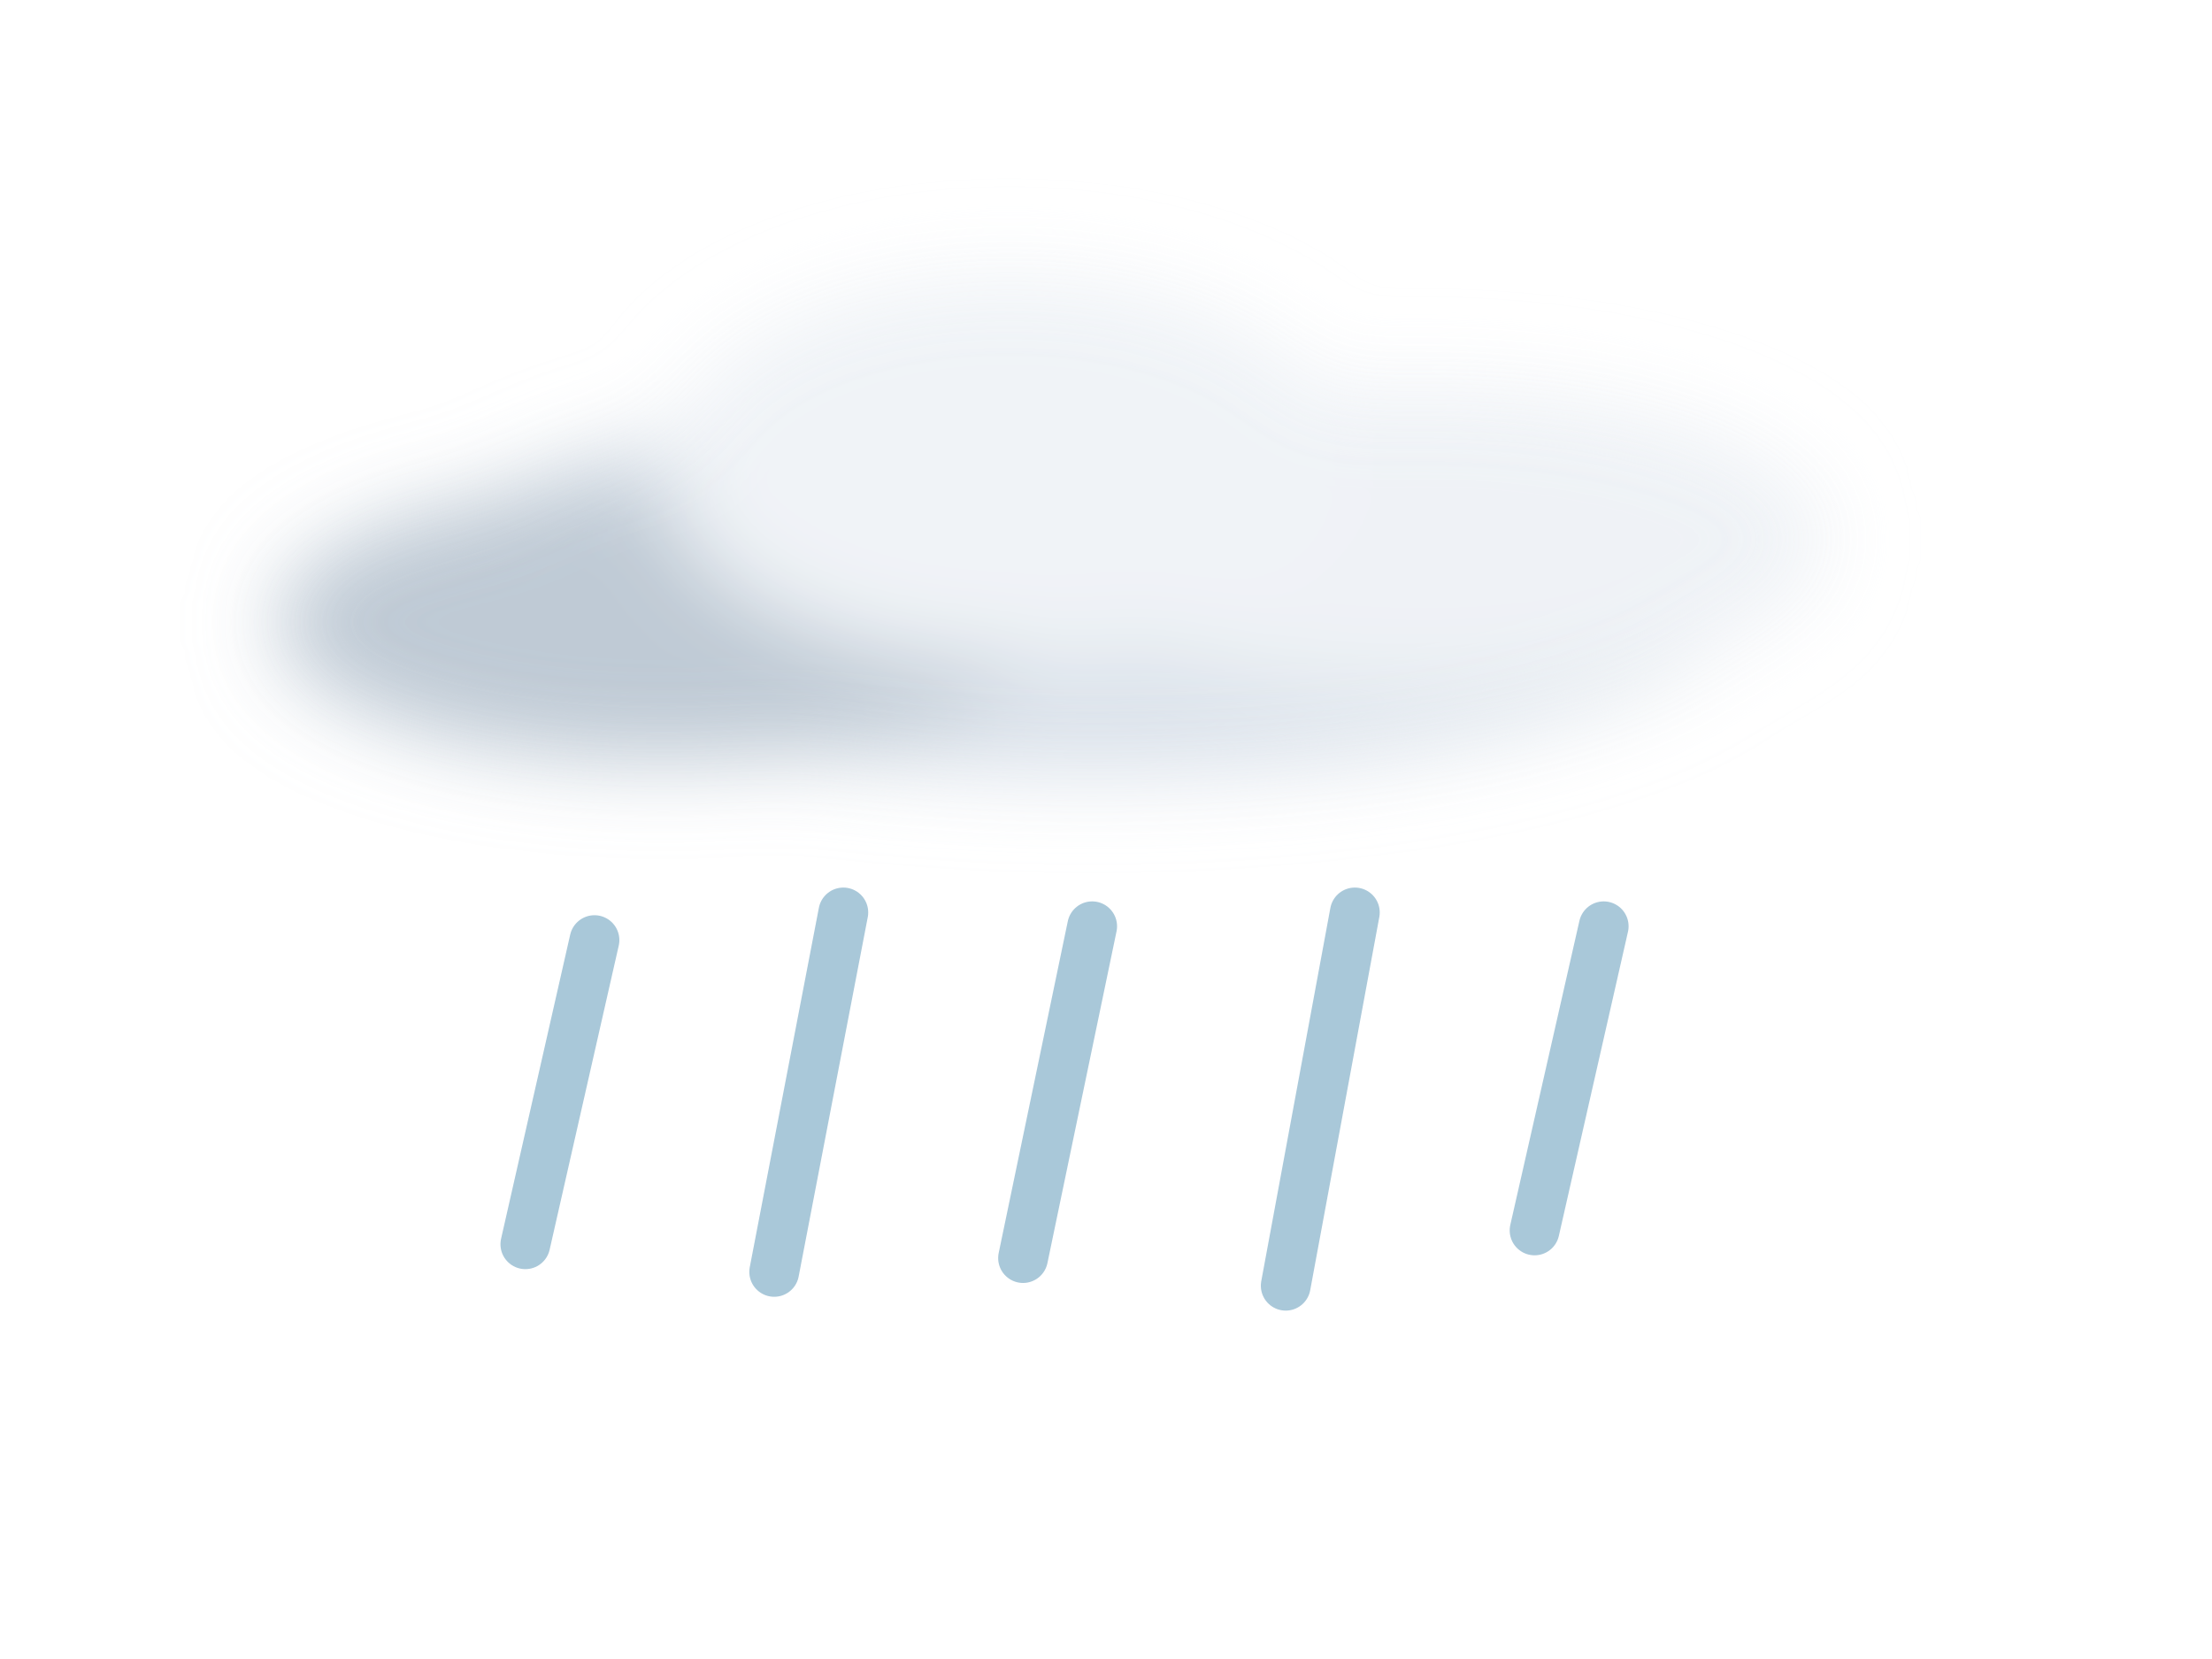
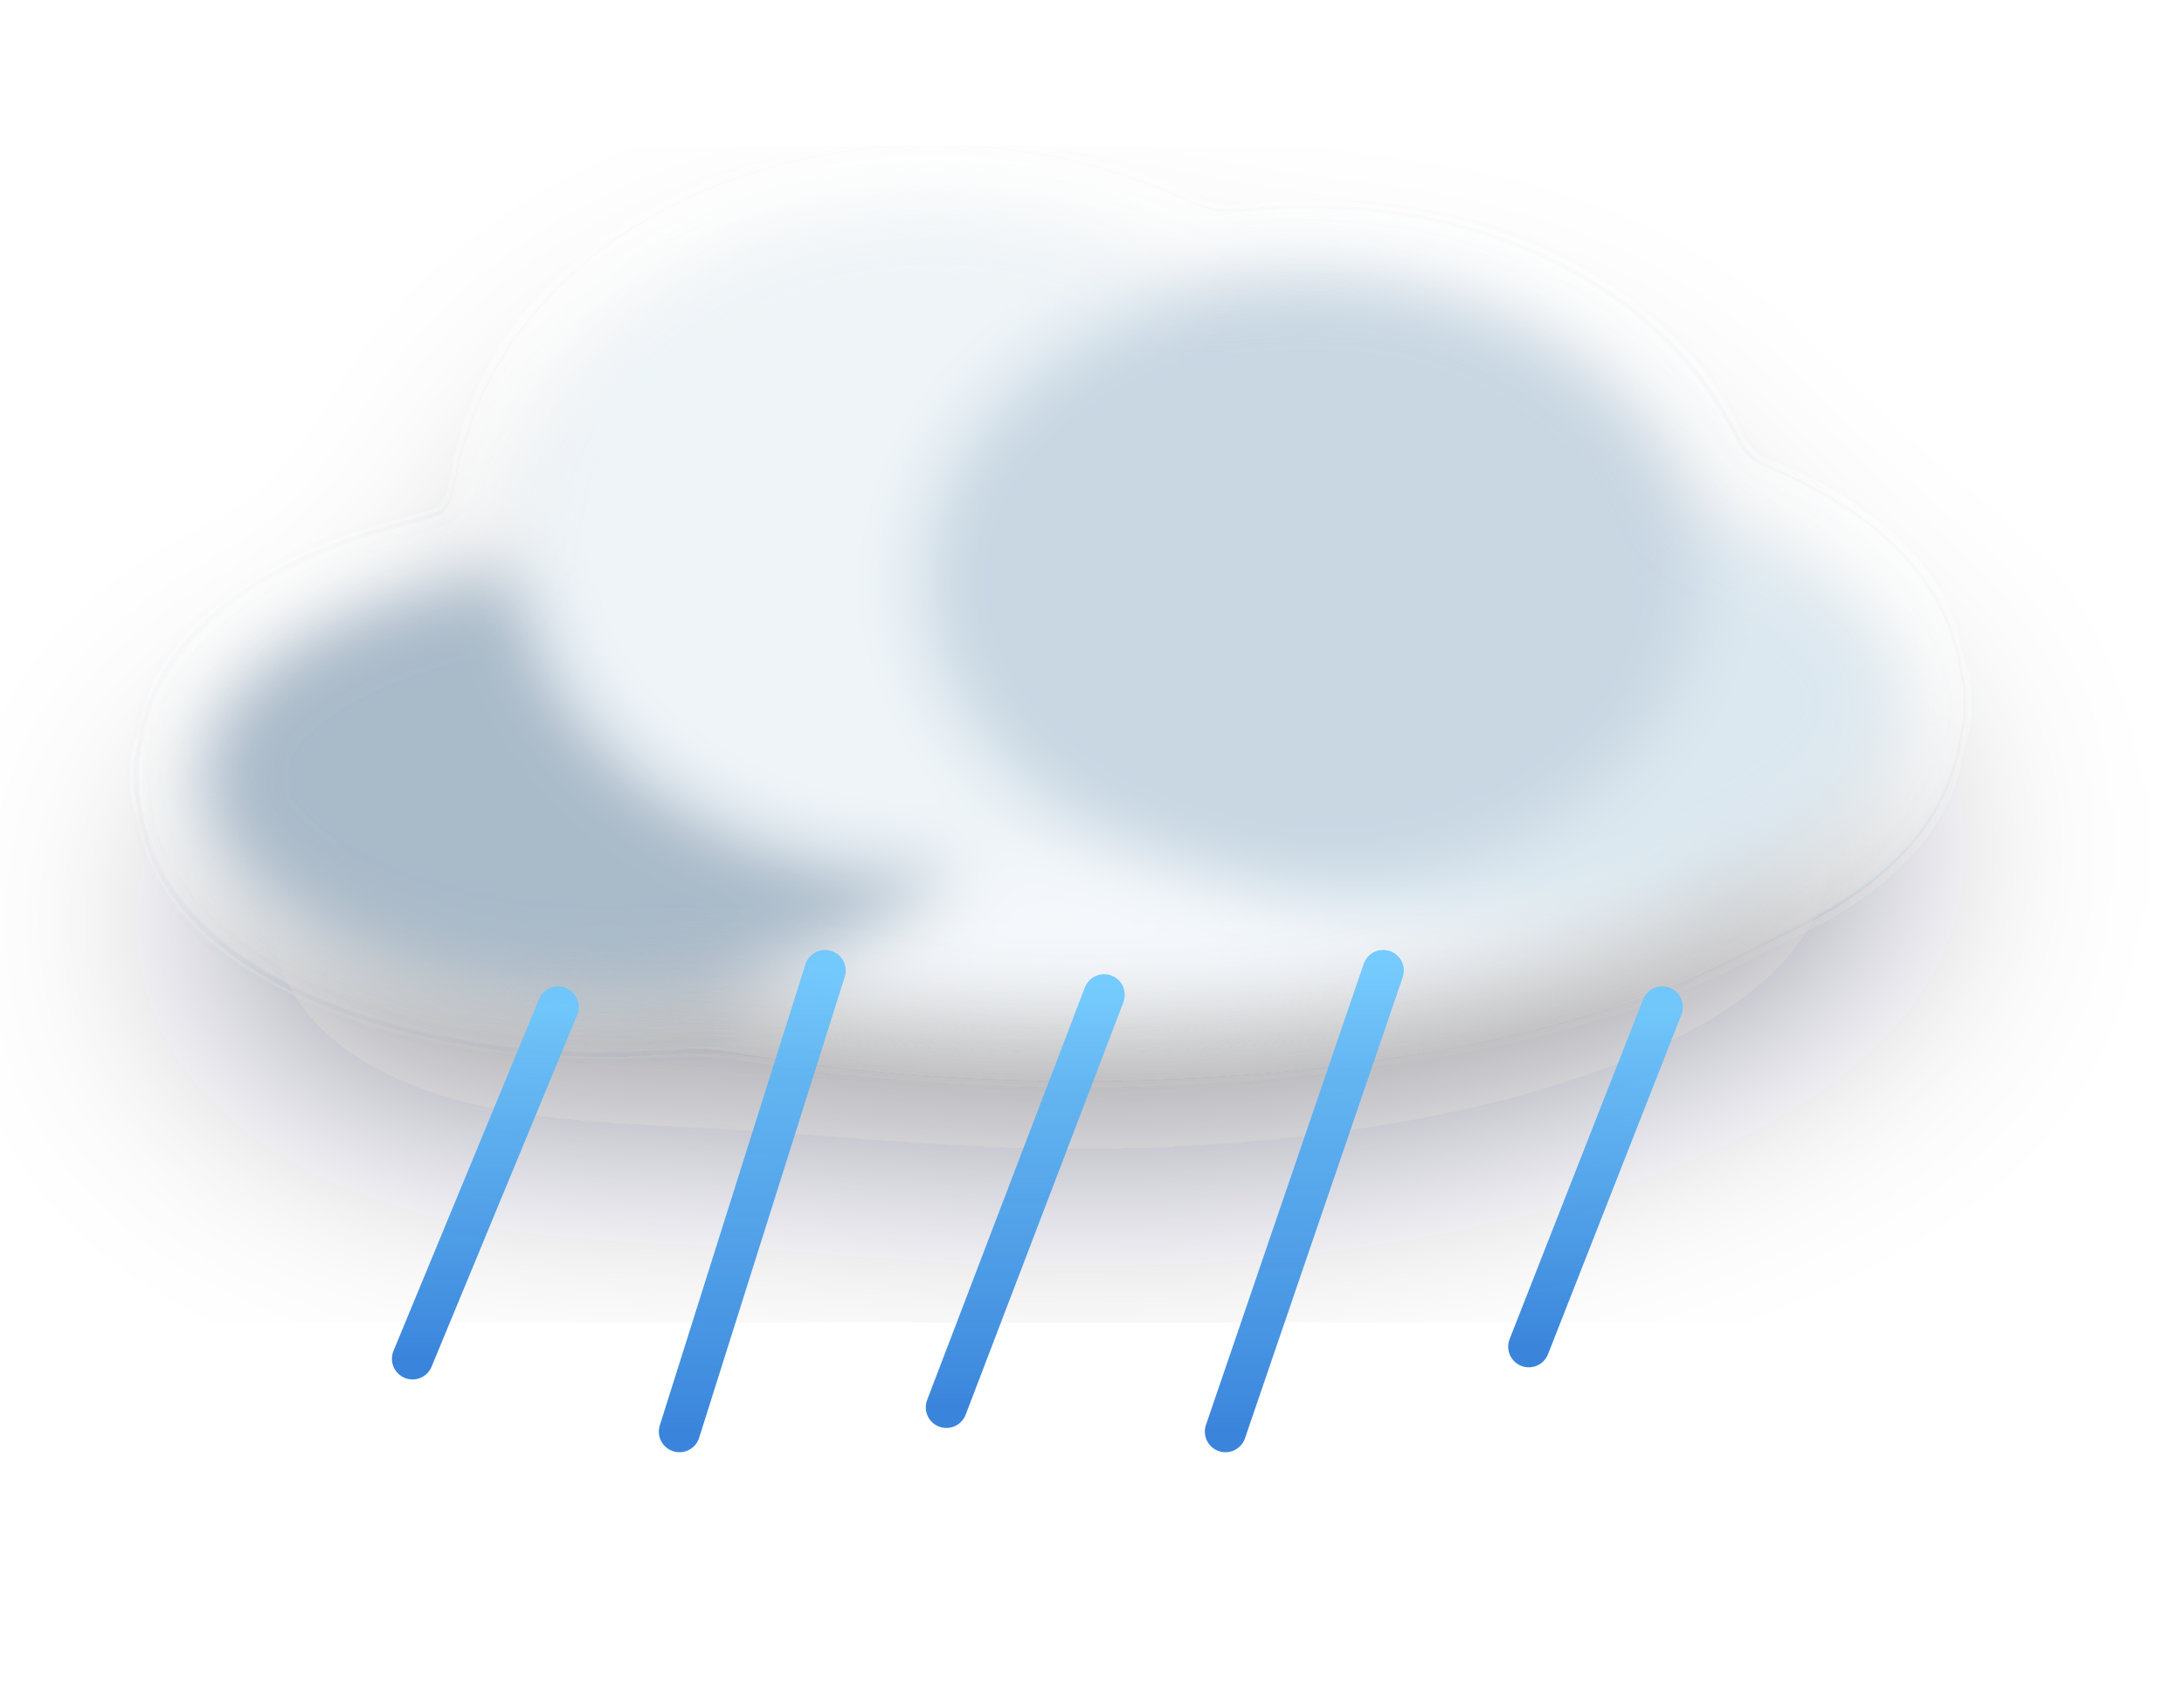
- <svg xmlns="http://www.w3.org/2000/svg" viewBox="0 0 160 120" role="img" aria-label="Raining">
+ <svg xmlns="http://www.w3.org/2000/svg" viewBox="0 0 180 140" role="img" aria-label="Rain">
  <defs>
-     <filter id="soft" x="-40%" y="-50%" width="180%" height="200%">
-       <feGaussianBlur stdDeviation="3" />
+     <linearGradient id="cloud-main" x1="48" y1="31" x2="125" y2="104">
+       <stop offset="0" stop-color="#f4f8fb" />
+       <stop offset="0.48" stop-color="#b8c8d6" />
+       <stop offset="1" stop-color="#596f82" />
+     </linearGradient>
+     <linearGradient id="rain" x1="0" y1="0" x2="0" y2="1">
+       <stop offset="0" stop-color="#68c6ff" />
+       <stop offset="1" stop-color="#2578d7" />
+     </linearGradient>
+     <filter id="soft" x="-35%" y="-60%" width="170%" height="220%">
+       <feGaussianBlur stdDeviation="2.8" />
+     </filter>
+     <filter id="shadow" x="-30%" y="-50%" width="160%" height="190%">
+       <feDropShadow dx="0" dy="12" stdDeviation="10" flood-color="#14202a" flood-opacity="0.42" />
    </filter>
  </defs>
-   <g filter="url(#soft)" opacity="0.9">
-     <ellipse cx="79" cy="42" rx="48" ry="14" fill="#d7dfe8" />
-     <ellipse cx="48" cy="45" rx="28" ry="10" fill="#b8c4d0" />
-     <ellipse cx="103" cy="39" rx="29" ry="11" fill="#edf1f5" />
-     <ellipse cx="73" cy="34" rx="25" ry="14" fill="#eef2f6" />
+   <g filter="url(#shadow)">
+     <g filter="url(#soft)">
+       <ellipse cx="89" cy="61" rx="62" ry="22" fill="url(#cloud-main)" />
+       <ellipse cx="50" cy="64" rx="33" ry="17" fill="#a9bac9" />
+       <ellipse cx="121" cy="58" rx="35" ry="18" fill="#dce8f0" />
+       <ellipse cx="77" cy="45" rx="34" ry="27" fill="#eef4f8" />
+       <ellipse cx="108" cy="48" rx="32" ry="25" fill="#c8d7e2" />
+     </g>
  </g>
-   <g stroke="#91b8ce" stroke-width="3.6" stroke-linecap="round" opacity="0.78">
-     <path d="M43 68l-5 22" />
-     <path d="M61 66l-5 26" />
-     <path d="M79 67l-5 24" />
-     <path d="M98 66l-5 27" />
-     <path d="M116 67l-5 22" />
+   <g stroke="url(#rain)" stroke-width="3.4" stroke-linecap="round" opacity="0.9">
+     <path d="M46 83 34 112" />
+     <path d="M68 80 56 118" />
+     <path d="M91 82 78 116" />
+     <path d="M114 80 101 118" />
+     <path d="M137 83 126 111" />
  </g>
</svg>
